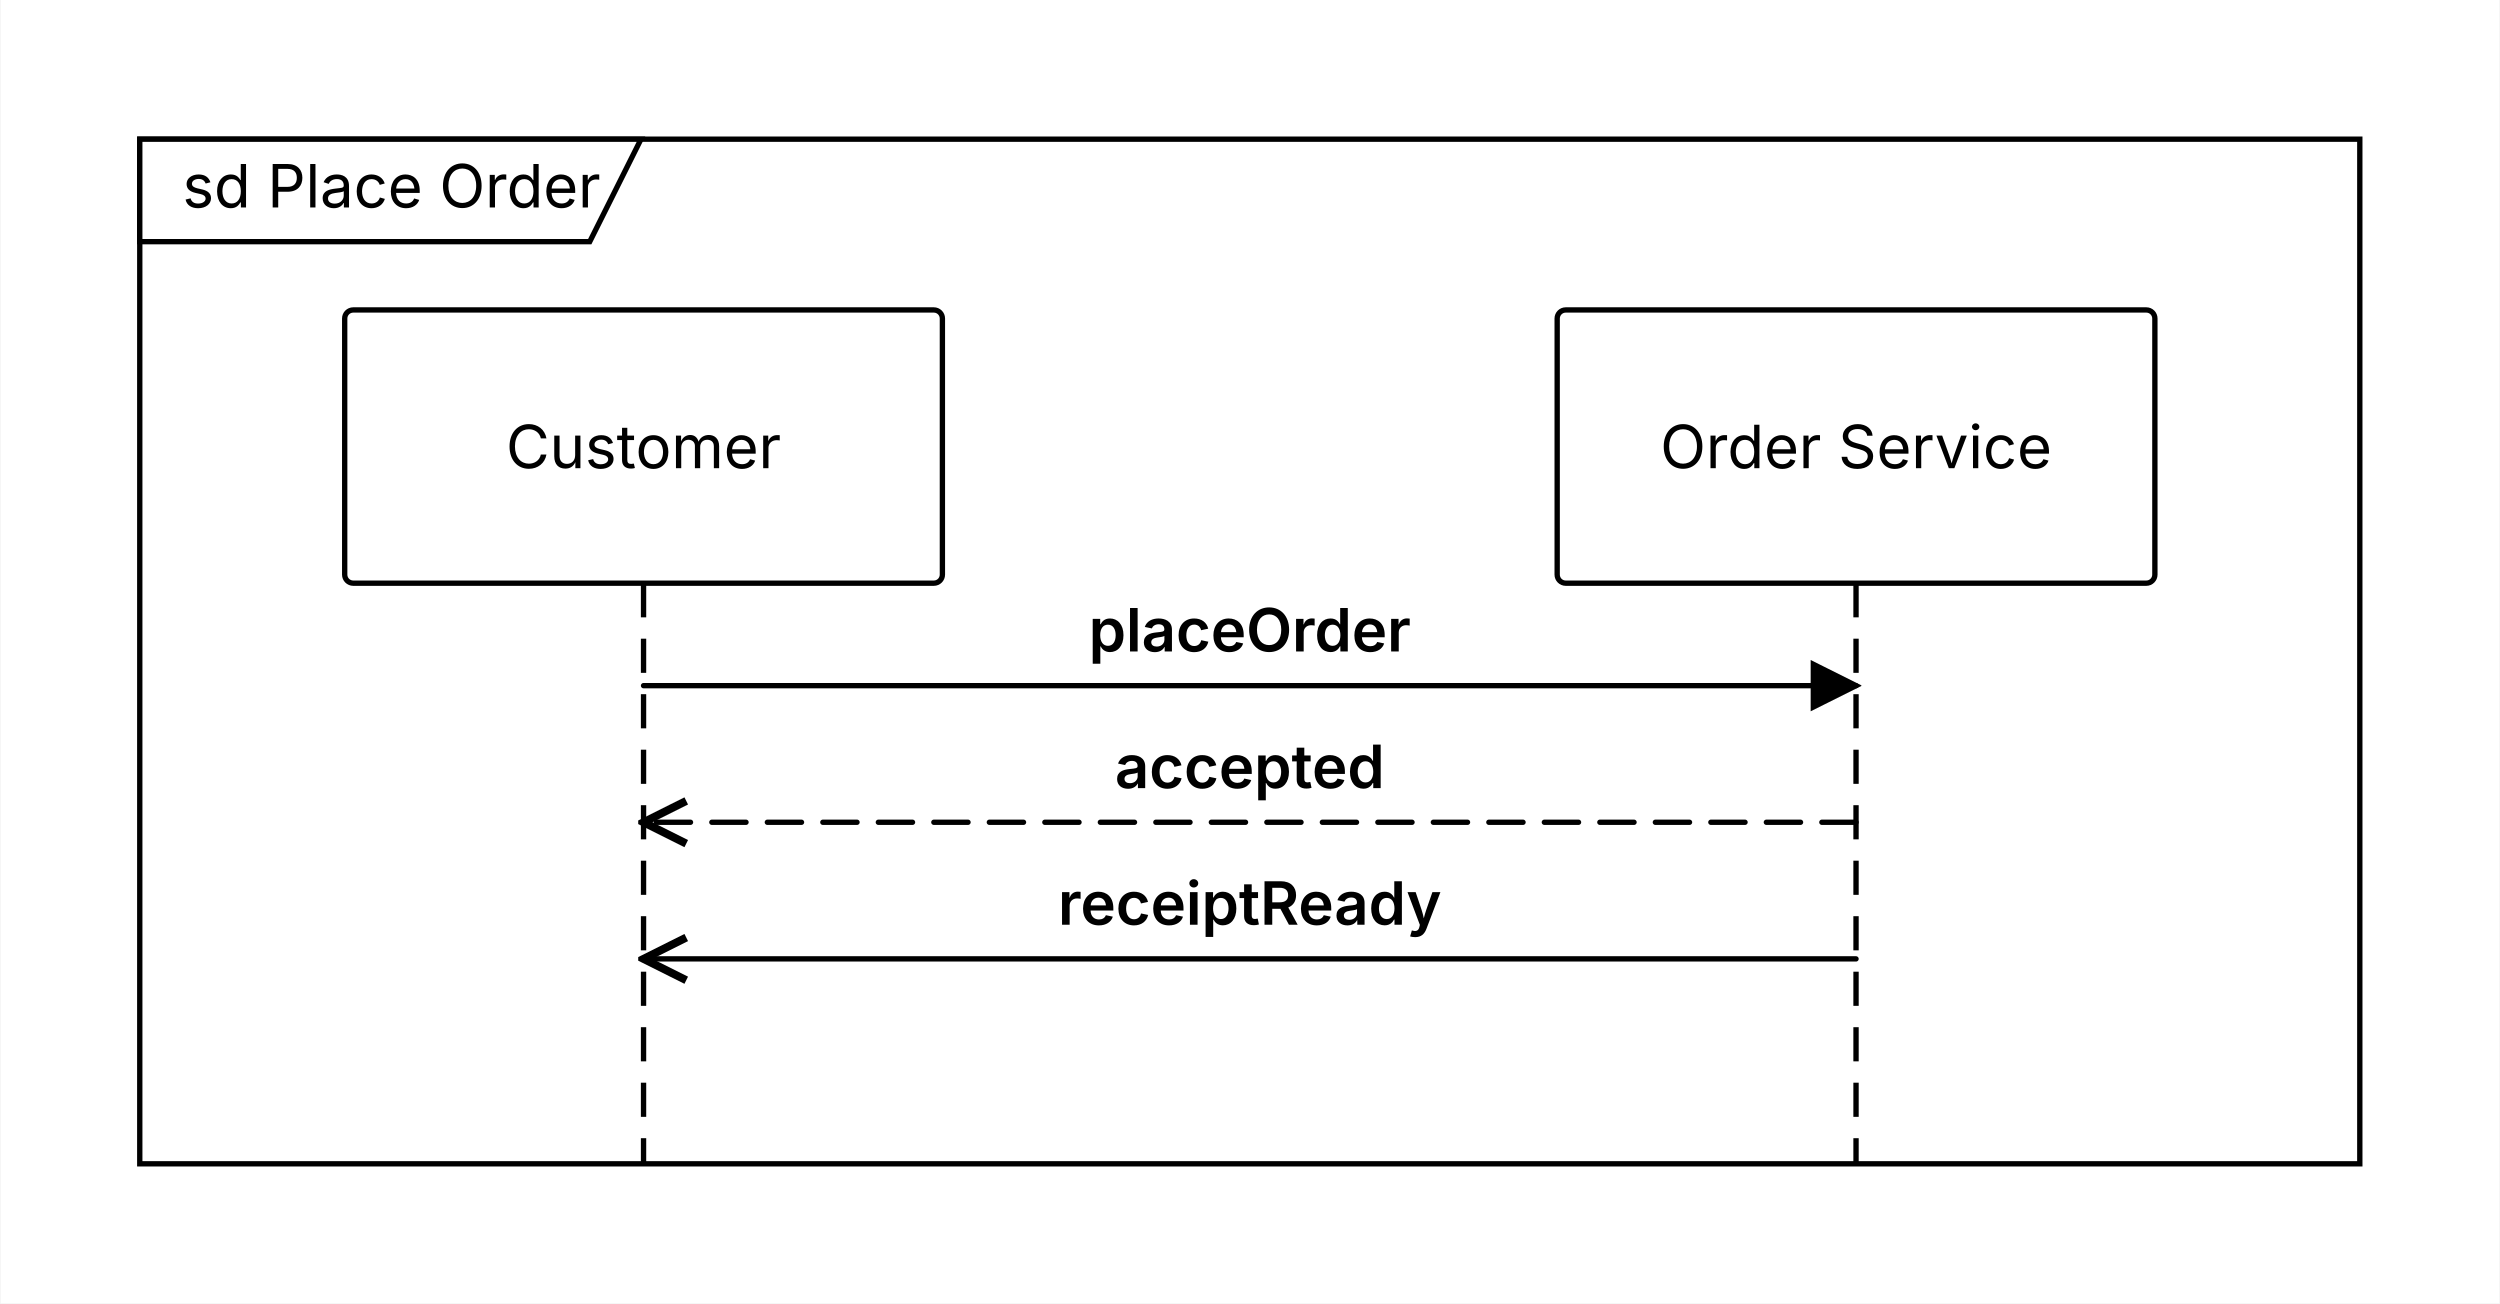
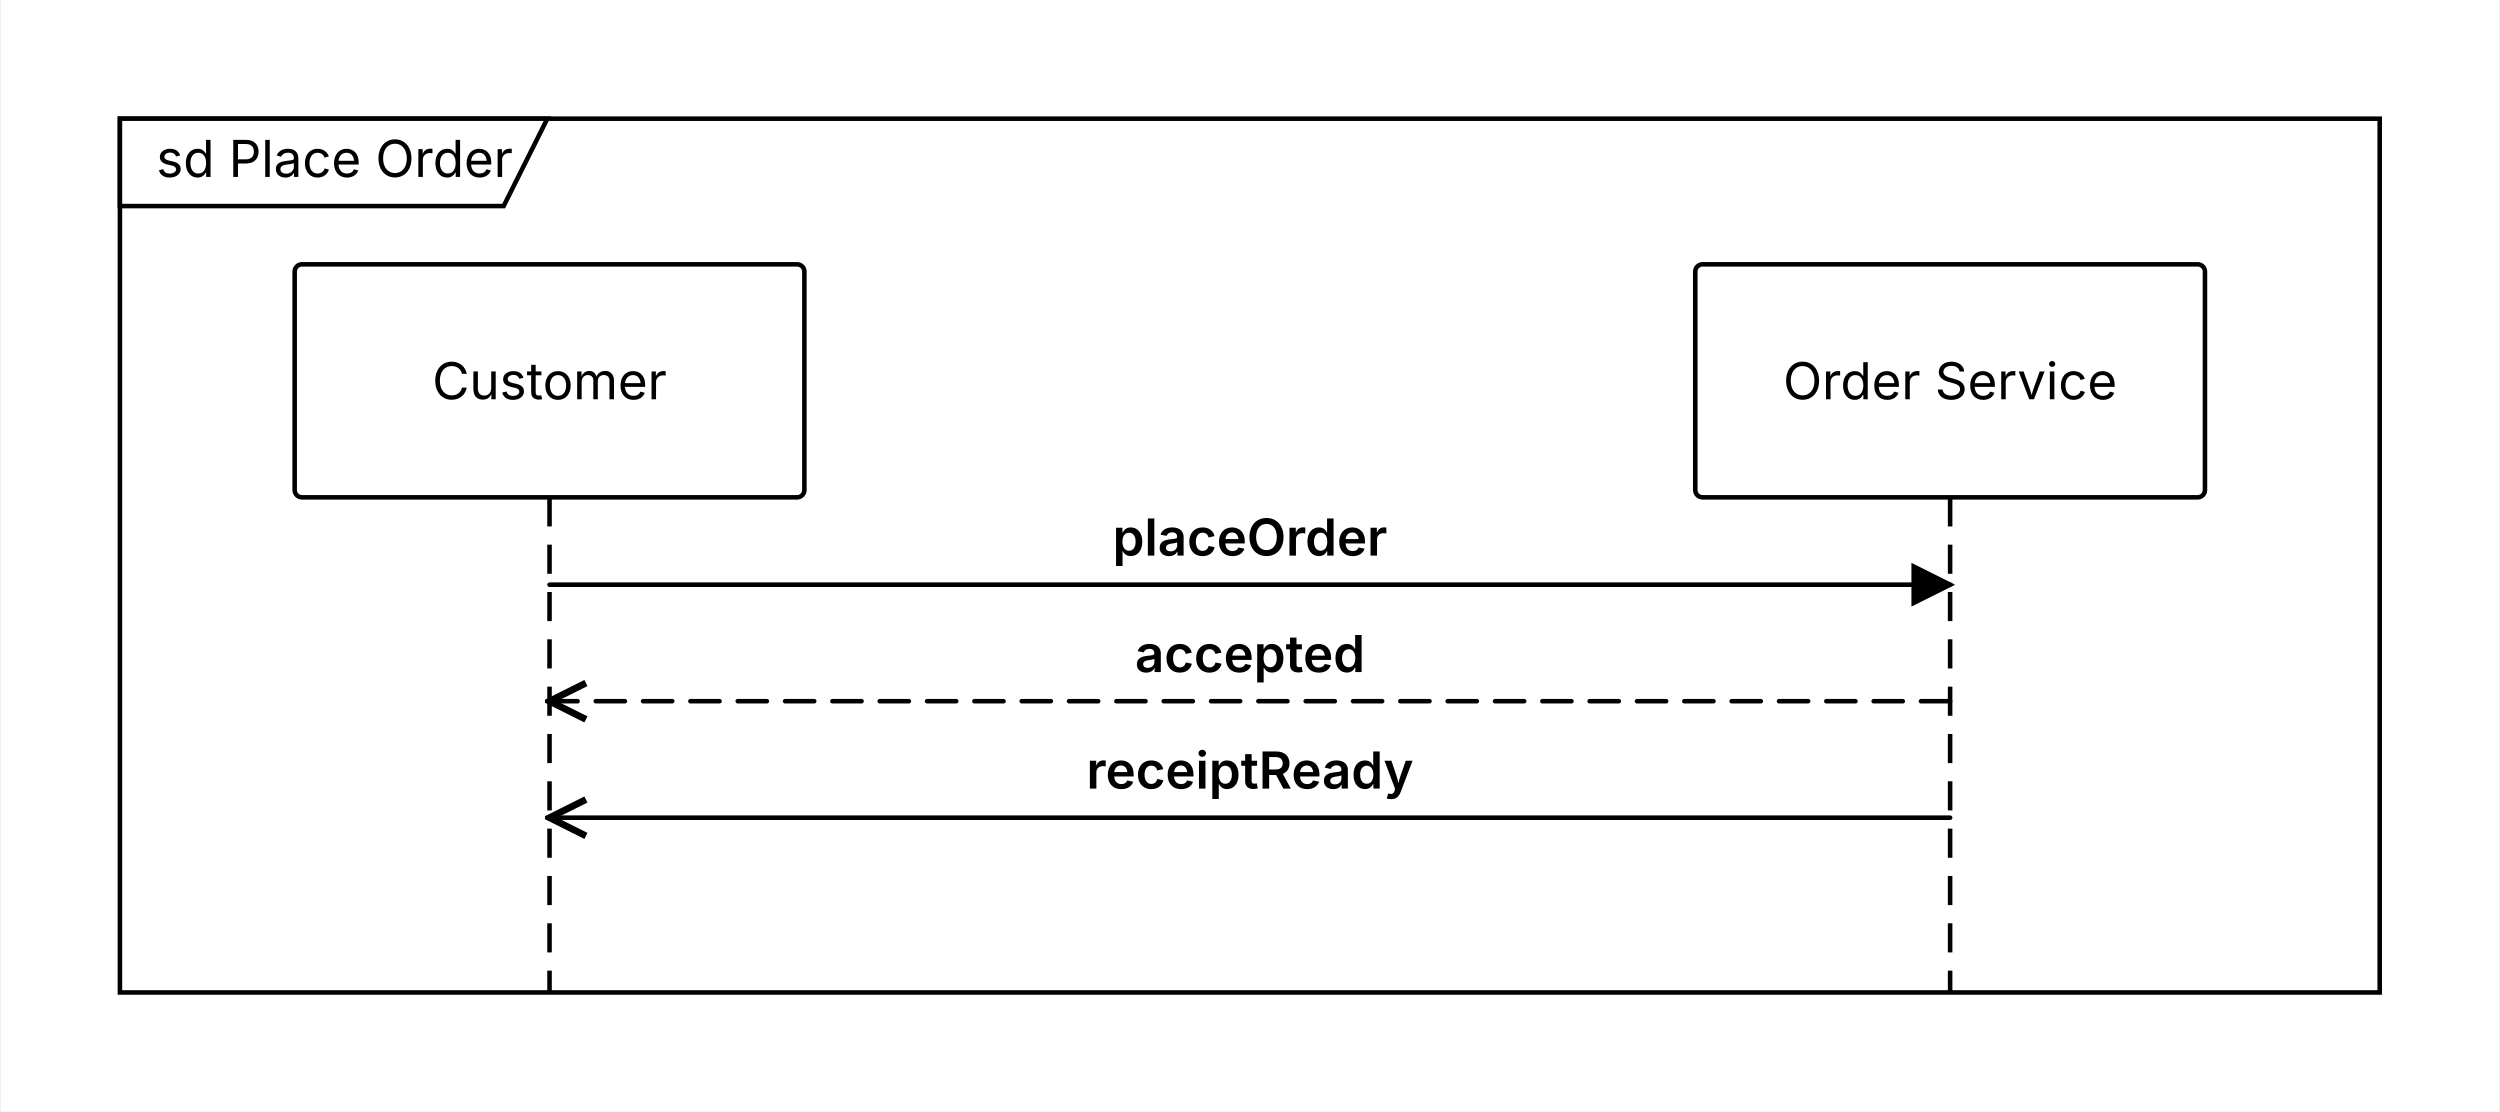
- <svg xmlns="http://www.w3.org/2000/svg" role="img" width="585" height="305" viewBox="60.4 219.4 585.3 305.3">
-   <rect x="60.4" y="219.4" width="585.3" height="305.3" fill="#ffffff" />
+ <svg xmlns="http://www.w3.org/2000/svg" role="img" width="686" height="305" viewBox="60.4 219.4 686.0 305.3">
+   <rect x="60.4" y="219.4" width="686.0" height="305.3" fill="#ffffff" />
  <g font-family="Inter, Arial, sans-serif" font-size="14">
    <g data-dediren-node-id="interaction-place-order" data-dediren-node-type="Interaction" data-dediren-sequence-interaction="true">
-       <rect data-dediren-node-shape="uml_interaction" x="93.0" y="252.0" width="520.0" height="240.0" rx="0" fill="#ffffff" stroke="#000000" stroke-width="1.25" />
+       <rect data-dediren-node-shape="uml_interaction" x="93.0" y="252.0" width="620.7" height="240.0" rx="0" fill="#ffffff" stroke="#000000" stroke-width="1.25" />
      <path data-dediren-sequence-interaction-title="true" d="M 93.0 252.0 H 210.4 L 198.4 276.0 V 276.0 H 93.0 Z" fill="#ffffff" stroke="#000000" stroke-width="1.25" />
      <text x="103.0" y="268.0" fill="#000000">sd Place Order</text>
    </g>
    <g data-dediren-node-id="customer" data-dediren-node-type="Lifeline" data-dediren-sequence-lifeline="true">
      <rect data-dediren-node-shape="uml_lifeline" x="141.0" y="292.0" width="140.0" height="64.0" rx="2" fill="#ffffff" stroke="#000000" stroke-width="1.25" />
      <g data-dediren-node-decorator="uml_lifeline" />
      <text x="211.0" y="324.0" text-anchor="middle" dominant-baseline="middle" fill="#000000" font-size="14.0" textLength="60.6" lengthAdjust="spacing">Customer</text>
    </g>
    <g data-dediren-node-id="service" data-dediren-node-type="Lifeline" data-dediren-sequence-lifeline="true">
-       <rect data-dediren-node-shape="uml_lifeline" x="425.0" y="292.0" width="140.0" height="64.0" rx="2" fill="#ffffff" stroke="#000000" stroke-width="1.25" />
+       <rect data-dediren-node-shape="uml_lifeline" x="525.7" y="292.0" width="140.0" height="64.0" rx="2" fill="#ffffff" stroke="#000000" stroke-width="1.25" />
      <g data-dediren-node-decorator="uml_lifeline" />
-       <text x="495.0" y="324.0" text-anchor="middle" dominant-baseline="middle" fill="#000000" font-size="14.0" textLength="86.3" lengthAdjust="spacing">Order Service</text>
+       <text x="595.7" y="324.0" text-anchor="middle" dominant-baseline="middle" fill="#000000" font-size="14.0" textLength="86.3" lengthAdjust="spacing">Order Service</text>
    </g>
    <line data-dediren-sequence-lifeline-stem="customer" x1="211.0" y1="356.0" x2="211.0" y2="492.0" stroke="#000000" stroke-width="1.25" stroke-dasharray="8 5" />
-     <line data-dediren-sequence-lifeline-stem="service" x1="495.0" y1="356.0" x2="495.0" y2="492.0" stroke="#000000" stroke-width="1.25" stroke-dasharray="8 5" />
+     <line data-dediren-sequence-lifeline-stem="service" x1="595.7" y1="356.0" x2="595.7" y2="492.0" stroke="#000000" stroke-width="1.25" stroke-dasharray="8 5" />
    <g data-dediren-edge-id="m1" data-dediren-sequence-message-sort="synchCall">
      <marker id="marker-end-m1" data-dediren-edge-marker-end="filled_arrow" markerWidth="10" markerHeight="10" refX="9" refY="5" orient="auto">
        <path d="M 1 1 L 9 5 L 1 9 Z" fill="#000000" stroke="#000000" stroke-width="1" />
      </marker>
-       <path data-dediren-sequence-message="m1" d="M 211.0 380.0 L 495.0 380.0" fill="none" stroke="#000000" stroke-width="1.25" stroke-linecap="round" stroke-linejoin="round" marker-end="url(#marker-end-m1)" />
-       <text data-dediren-sequence-message-label="m1" x="353.0" y="372.0" text-anchor="middle" fill="#000000" font-size="14" font-weight="600">placeOrder</text>
+       <path data-dediren-sequence-message="m1" d="M 211.0 380.0 L 595.7 380.0" fill="none" stroke="#000000" stroke-width="1.25" stroke-linecap="round" stroke-linejoin="round" marker-end="url(#marker-end-m1)" />
+       <text data-dediren-sequence-message-label="m1" x="403.4" y="372.0" text-anchor="middle" fill="#000000" font-size="14" font-weight="600">placeOrder</text>
    </g>
    <g data-dediren-edge-id="m2" data-dediren-sequence-message-sort="reply">
      <marker id="marker-end-m2" data-dediren-edge-marker-end="open_arrow" markerWidth="10" markerHeight="10" refX="9" refY="5" orient="auto">
        <path d="M 1 1 L 9 5 L 1 9" fill="none" stroke="#000000" stroke-width="1.5" />
      </marker>
-       <path data-dediren-sequence-message="m2" d="M 495.0 412.0 L 211.0 412.0" fill="none" stroke="#000000" stroke-width="1.25" stroke-linecap="round" stroke-linejoin="round" stroke-dasharray="8 5" marker-end="url(#marker-end-m2)" />
-       <text data-dediren-sequence-message-label="m2" x="353.0" y="404.0" text-anchor="middle" fill="#000000" font-size="14" font-weight="600">accepted</text>
+       <path data-dediren-sequence-message="m2" d="M 595.7 412.0 L 211.0 412.0" fill="none" stroke="#000000" stroke-width="1.25" stroke-linecap="round" stroke-linejoin="round" stroke-dasharray="8 5" marker-end="url(#marker-end-m2)" />
+       <text data-dediren-sequence-message-label="m2" x="403.4" y="404.0" text-anchor="middle" fill="#000000" font-size="14" font-weight="600">accepted</text>
    </g>
    <g data-dediren-edge-id="m3" data-dediren-sequence-message-sort="asynchSignal">
      <marker id="marker-end-m3" data-dediren-edge-marker-end="open_arrow" markerWidth="10" markerHeight="10" refX="9" refY="5" orient="auto">
        <path d="M 1 1 L 9 5 L 1 9" fill="none" stroke="#000000" stroke-width="1.5" />
      </marker>
-       <path data-dediren-sequence-message="m3" d="M 495.0 444.0 L 211.0 444.0" fill="none" stroke="#000000" stroke-width="1.25" stroke-linecap="round" stroke-linejoin="round" marker-end="url(#marker-end-m3)" />
-       <text data-dediren-sequence-message-label="m3" x="353.0" y="436.0" text-anchor="middle" fill="#000000" font-size="14" font-weight="600">receiptReady</text>
+       <path data-dediren-sequence-message="m3" d="M 595.7 444.0 L 211.0 444.0" fill="none" stroke="#000000" stroke-width="1.25" stroke-linecap="round" stroke-linejoin="round" marker-end="url(#marker-end-m3)" />
+       <text data-dediren-sequence-message-label="m3" x="403.4" y="436.0" text-anchor="middle" fill="#000000" font-size="14" font-weight="600">receiptReady</text>
    </g>
  </g>
</svg>
